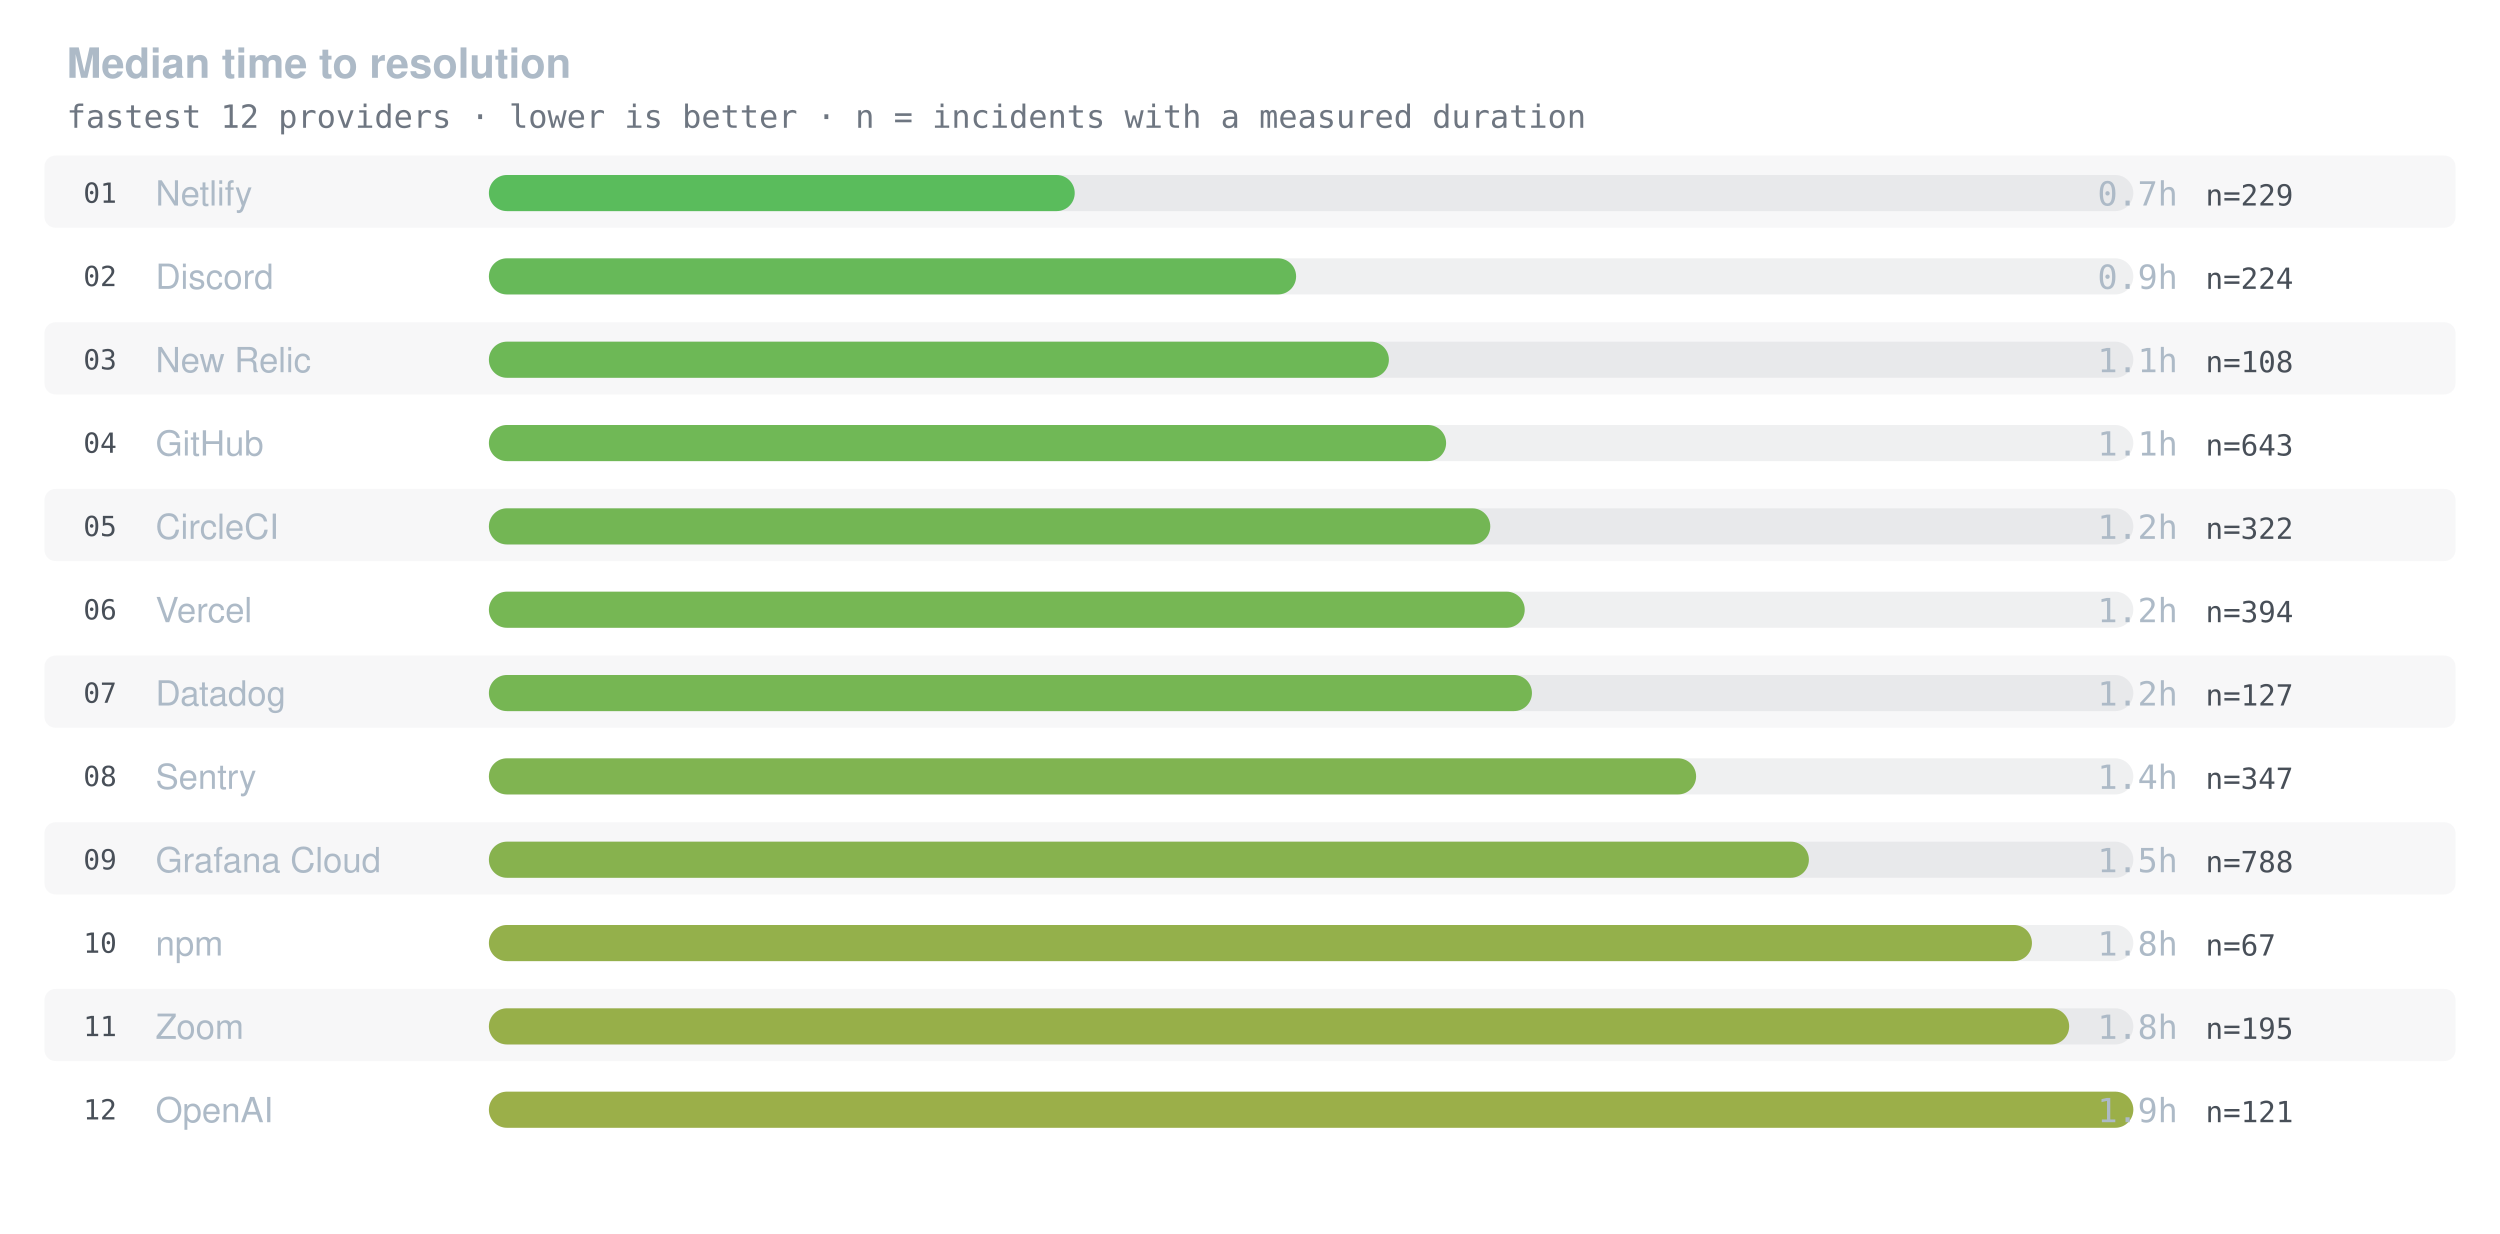
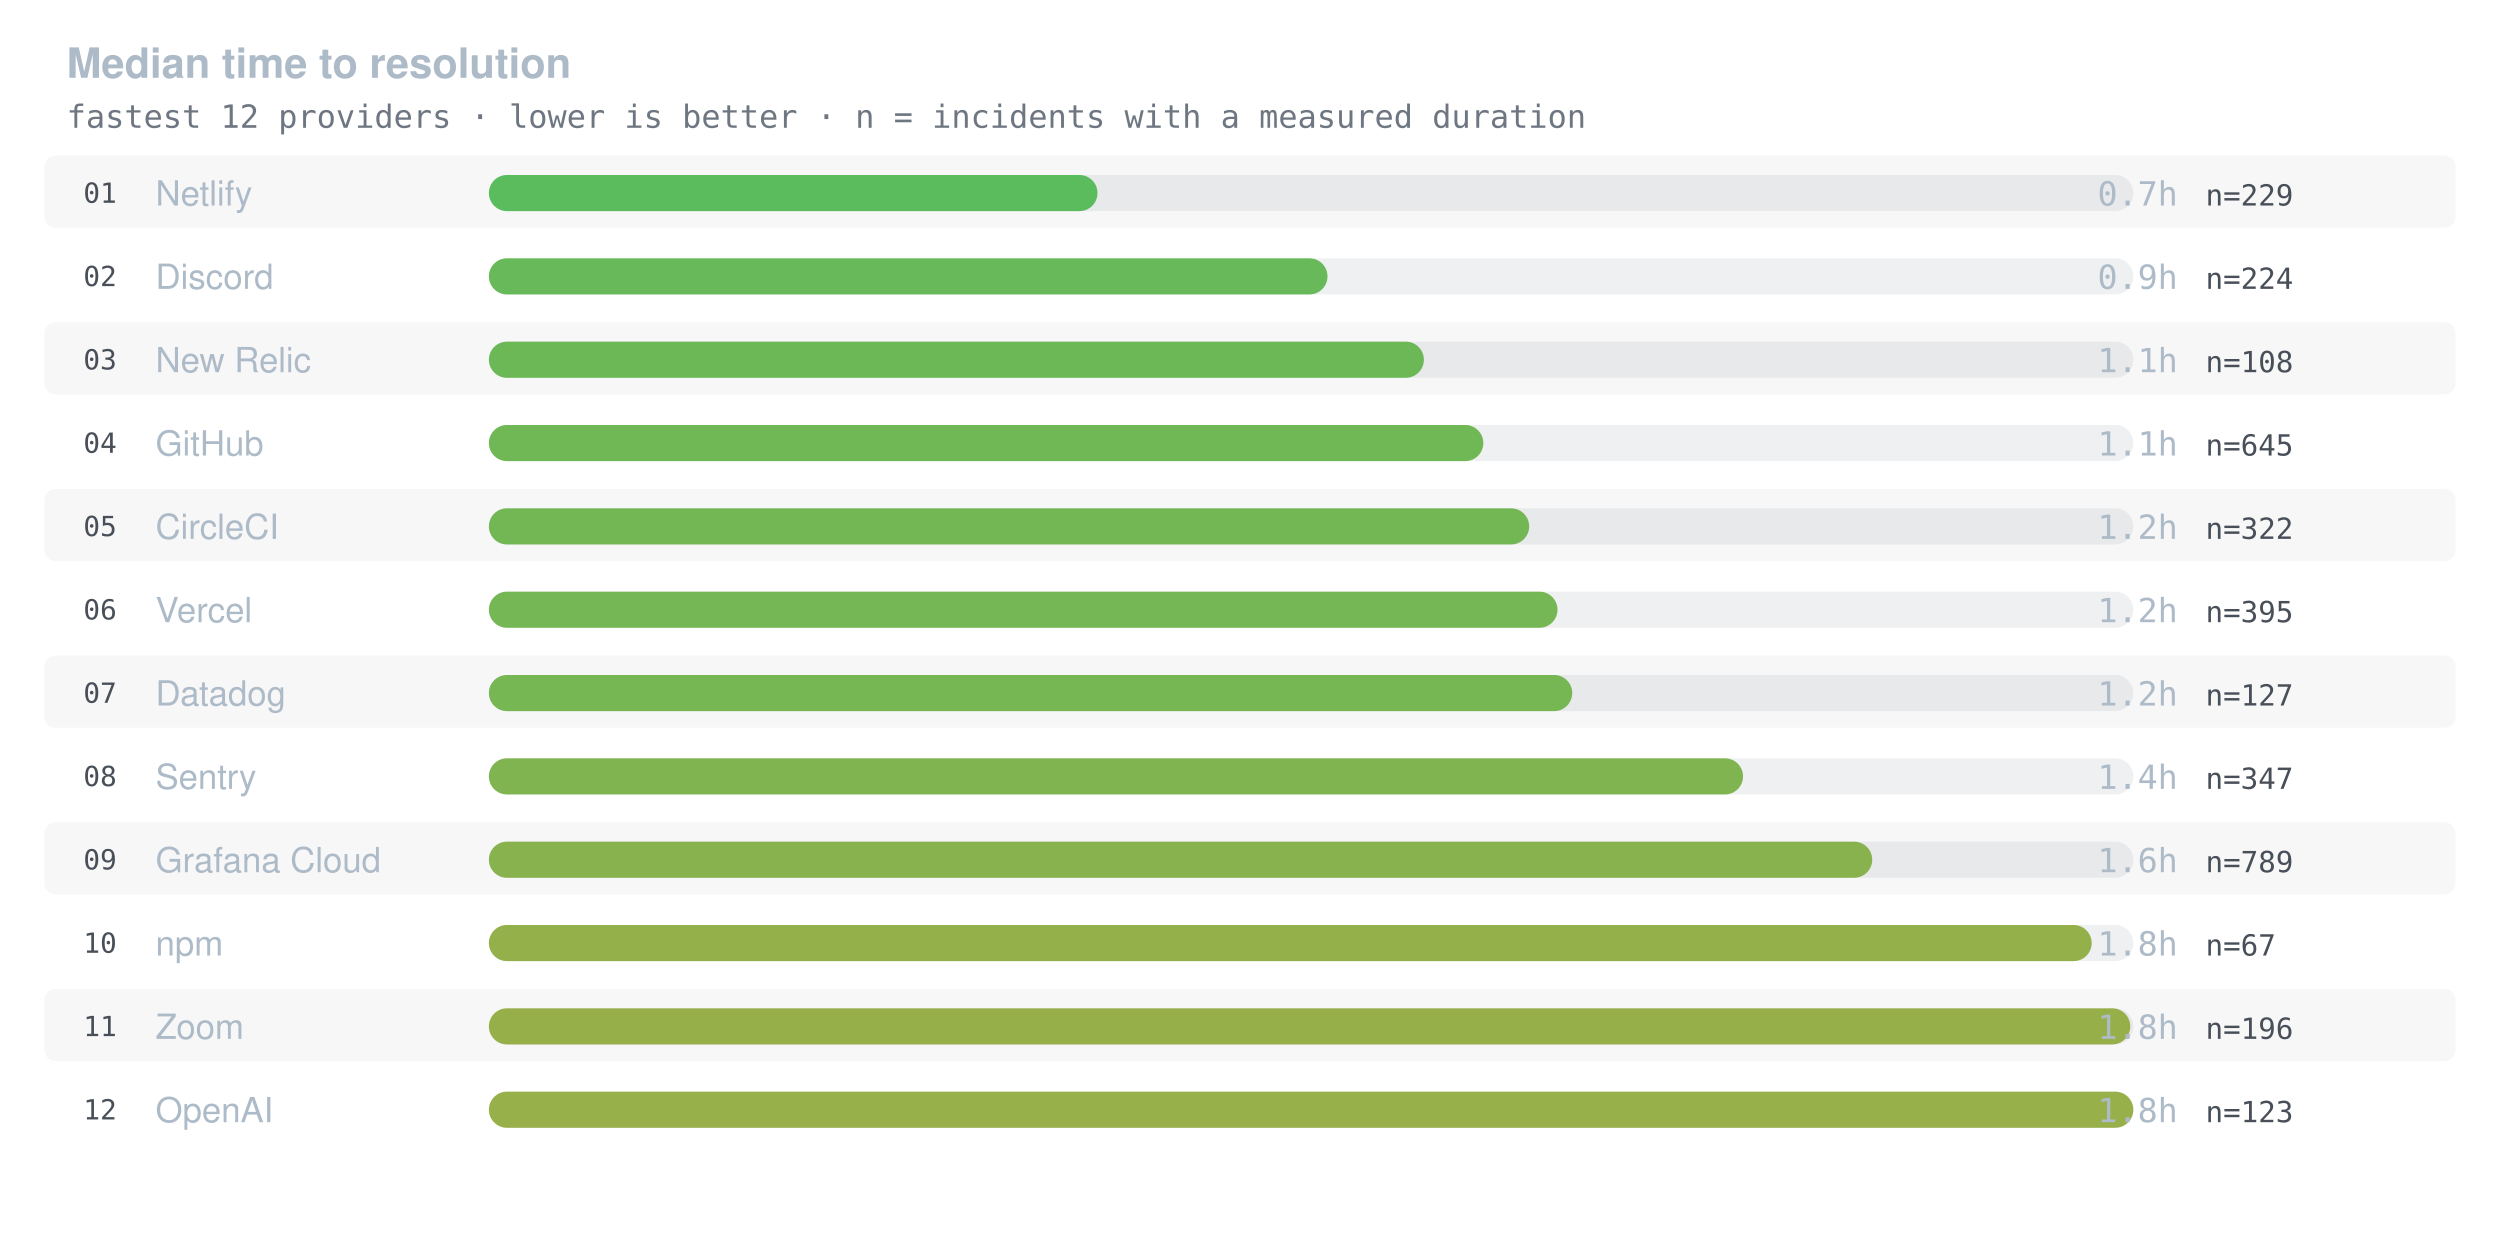
<svg xmlns="http://www.w3.org/2000/svg" viewBox="0 0 900 444" width="900" height="444" role="img">
  <text x="24" y="28" fill="#adbac7" font-size="15" font-family="-apple-system,BlinkMacSystemFont,Segoe UI,Helvetica,Arial,sans-serif" font-weight="600">Median time to resolution</text>
  <text x="24" y="46" fill="#6e7681" font-size="11.5" font-family="ui-monospace,SFMono-Regular,Menlo,Consolas,monospace">fastest 12 providers · lower is better · n = incidents with a measured duration</text>
  <rect x="16" y="56" width="868" height="26" rx="4" fill="#6e7681" opacity="0.055" />
  <text x="30" y="73" fill="#484f58" font-size="10" font-family="ui-monospace,SFMono-Regular,Menlo,Consolas,monospace">01</text>
  <text x="56" y="74" fill="#adbac7" font-size="12.5" font-family="-apple-system,BlinkMacSystemFont,Segoe UI,Helvetica,Arial,sans-serif">Netlify</text>
  <rect x="176" y="63" width="592" height="13" rx="6.5" fill="#6e7681" opacity="0.11" />
-   <rect x="176" y="63" width="210.9" height="13" rx="6.5" fill="#4ab74d" opacity="0.9" />
+   <rect x="176" y="63" width="219.1" height="13" rx="6.5" fill="#4ab74d" opacity="0.9" />
  <text x="784" y="74" fill="#adbac7" font-size="12" font-family="ui-monospace,SFMono-Regular,Menlo,Consolas,monospace" text-anchor="end">0.7h</text>
  <text x="794" y="74" fill="#484f58" font-size="10.5" font-family="ui-monospace,SFMono-Regular,Menlo,Consolas,monospace">n=229</text>
  <text x="30" y="103" fill="#484f58" font-size="10" font-family="ui-monospace,SFMono-Regular,Menlo,Consolas,monospace">02</text>
  <text x="56" y="104" fill="#adbac7" font-size="12.5" font-family="-apple-system,BlinkMacSystemFont,Segoe UI,Helvetica,Arial,sans-serif">Discord</text>
  <rect x="176" y="93" width="592" height="13" rx="6.5" fill="#6e7681" opacity="0.11" />
-   <rect x="176" y="93" width="290.6" height="13" rx="6.5" fill="#59b348" opacity="0.9" />
+   <rect x="176" y="93" width="301.9" height="13" rx="6.5" fill="#59b348" opacity="0.9" />
  <text x="784" y="104" fill="#adbac7" font-size="12" font-family="ui-monospace,SFMono-Regular,Menlo,Consolas,monospace" text-anchor="end">0.9h</text>
  <text x="794" y="104" fill="#484f58" font-size="10.5" font-family="ui-monospace,SFMono-Regular,Menlo,Consolas,monospace">n=224</text>
  <rect x="16" y="116" width="868" height="26" rx="4" fill="#6e7681" opacity="0.055" />
  <text x="30" y="133" fill="#484f58" font-size="10" font-family="ui-monospace,SFMono-Regular,Menlo,Consolas,monospace">03</text>
  <text x="56" y="134" fill="#adbac7" font-size="12.5" font-family="-apple-system,BlinkMacSystemFont,Segoe UI,Helvetica,Arial,sans-serif">New Relic</text>
  <rect x="176" y="123" width="592" height="13" rx="6.5" fill="#6e7681" opacity="0.11" />
-   <rect x="176" y="123" width="324.0" height="13" rx="6.5" fill="#5fb246" opacity="0.9" />
+   <rect x="176" y="123" width="336.6" height="13" rx="6.5" fill="#5fb246" opacity="0.9" />
  <text x="784" y="134" fill="#adbac7" font-size="12" font-family="ui-monospace,SFMono-Regular,Menlo,Consolas,monospace" text-anchor="end">1.1h</text>
  <text x="794" y="134" fill="#484f58" font-size="10.5" font-family="ui-monospace,SFMono-Regular,Menlo,Consolas,monospace">n=108</text>
  <text x="30" y="163" fill="#484f58" font-size="10" font-family="ui-monospace,SFMono-Regular,Menlo,Consolas,monospace">04</text>
  <text x="56" y="164" fill="#adbac7" font-size="12.5" font-family="-apple-system,BlinkMacSystemFont,Segoe UI,Helvetica,Arial,sans-serif">GitHub</text>
  <rect x="176" y="153" width="592" height="13" rx="6.5" fill="#6e7681" opacity="0.11" />
-   <rect x="176" y="153" width="344.6" height="13" rx="6.5" fill="#63b145" opacity="0.9" />
+   <rect x="176" y="153" width="358.0" height="13" rx="6.5" fill="#63b145" opacity="0.9" />
  <text x="784" y="164" fill="#adbac7" font-size="12" font-family="ui-monospace,SFMono-Regular,Menlo,Consolas,monospace" text-anchor="end">1.1h</text>
-   <text x="794" y="164" fill="#484f58" font-size="10.5" font-family="ui-monospace,SFMono-Regular,Menlo,Consolas,monospace">n=643</text>
+   <text x="794" y="164" fill="#484f58" font-size="10.5" font-family="ui-monospace,SFMono-Regular,Menlo,Consolas,monospace">n=645</text>
  <rect x="16" y="176" width="868" height="26" rx="4" fill="#6e7681" opacity="0.055" />
  <text x="30" y="193" fill="#484f58" font-size="10" font-family="ui-monospace,SFMono-Regular,Menlo,Consolas,monospace">05</text>
  <text x="56" y="194" fill="#adbac7" font-size="12.5" font-family="-apple-system,BlinkMacSystemFont,Segoe UI,Helvetica,Arial,sans-serif">CircleCI</text>
  <rect x="176" y="183" width="592" height="13" rx="6.5" fill="#6e7681" opacity="0.11" />
-   <rect x="176" y="183" width="360.5" height="13" rx="6.5" fill="#66b044" opacity="0.9" />
+   <rect x="176" y="183" width="374.5" height="13" rx="6.5" fill="#66b044" opacity="0.9" />
  <text x="784" y="194" fill="#adbac7" font-size="12" font-family="ui-monospace,SFMono-Regular,Menlo,Consolas,monospace" text-anchor="end">1.2h</text>
  <text x="794" y="194" fill="#484f58" font-size="10.5" font-family="ui-monospace,SFMono-Regular,Menlo,Consolas,monospace">n=322</text>
  <text x="30" y="223" fill="#484f58" font-size="10" font-family="ui-monospace,SFMono-Regular,Menlo,Consolas,monospace">06</text>
  <text x="56" y="224" fill="#adbac7" font-size="12.5" font-family="-apple-system,BlinkMacSystemFont,Segoe UI,Helvetica,Arial,sans-serif">Vercel</text>
  <rect x="176" y="213" width="592" height="13" rx="6.5" fill="#6e7681" opacity="0.11" />
-   <rect x="176" y="213" width="372.9" height="13" rx="6.5" fill="#69b043" opacity="0.9" />
+   <rect x="176" y="213" width="384.7" height="13" rx="6.5" fill="#68b043" opacity="0.9" />
  <text x="784" y="224" fill="#adbac7" font-size="12" font-family="ui-monospace,SFMono-Regular,Menlo,Consolas,monospace" text-anchor="end">1.2h</text>
-   <text x="794" y="224" fill="#484f58" font-size="10.5" font-family="ui-monospace,SFMono-Regular,Menlo,Consolas,monospace">n=394</text>
+   <text x="794" y="224" fill="#484f58" font-size="10.5" font-family="ui-monospace,SFMono-Regular,Menlo,Consolas,monospace">n=395</text>
  <rect x="16" y="236" width="868" height="26" rx="4" fill="#6e7681" opacity="0.055" />
  <text x="30" y="253" fill="#484f58" font-size="10" font-family="ui-monospace,SFMono-Regular,Menlo,Consolas,monospace">07</text>
  <text x="56" y="254" fill="#adbac7" font-size="12.5" font-family="-apple-system,BlinkMacSystemFont,Segoe UI,Helvetica,Arial,sans-serif">Datadog</text>
  <rect x="176" y="243" width="592" height="13" rx="6.5" fill="#6e7681" opacity="0.11" />
-   <rect x="176" y="243" width="375.5" height="13" rx="6.5" fill="#69b043" opacity="0.9" />
+   <rect x="176" y="243" width="390.0" height="13" rx="6.5" fill="#69b043" opacity="0.9" />
  <text x="784" y="254" fill="#adbac7" font-size="12" font-family="ui-monospace,SFMono-Regular,Menlo,Consolas,monospace" text-anchor="end">1.2h</text>
  <text x="794" y="254" fill="#484f58" font-size="10.5" font-family="ui-monospace,SFMono-Regular,Menlo,Consolas,monospace">n=127</text>
  <text x="30" y="283" fill="#484f58" font-size="10" font-family="ui-monospace,SFMono-Regular,Menlo,Consolas,monospace">08</text>
  <text x="56" y="284" fill="#adbac7" font-size="12.5" font-family="-apple-system,BlinkMacSystemFont,Segoe UI,Helvetica,Arial,sans-serif">Sentry</text>
  <rect x="176" y="273" width="592" height="13" rx="6.5" fill="#6e7681" opacity="0.11" />
-   <rect x="176" y="273" width="434.6" height="13" rx="6.5" fill="#74ad3f" opacity="0.9" />
+   <rect x="176" y="273" width="451.5" height="13" rx="6.5" fill="#74ad3f" opacity="0.9" />
  <text x="784" y="284" fill="#adbac7" font-size="12" font-family="ui-monospace,SFMono-Regular,Menlo,Consolas,monospace" text-anchor="end">1.4h</text>
  <text x="794" y="284" fill="#484f58" font-size="10.5" font-family="ui-monospace,SFMono-Regular,Menlo,Consolas,monospace">n=347</text>
  <rect x="16" y="296" width="868" height="26" rx="4" fill="#6e7681" opacity="0.055" />
  <text x="30" y="313" fill="#484f58" font-size="10" font-family="ui-monospace,SFMono-Regular,Menlo,Consolas,monospace">09</text>
  <text x="56" y="314" fill="#adbac7" font-size="12.5" font-family="-apple-system,BlinkMacSystemFont,Segoe UI,Helvetica,Arial,sans-serif">Grafana Cloud</text>
  <rect x="176" y="303" width="592" height="13" rx="6.5" fill="#6e7681" opacity="0.11" />
-   <rect x="176" y="303" width="475.2" height="13" rx="6.5" fill="#7cac3d" opacity="0.9" />
-   <text x="784" y="314" fill="#adbac7" font-size="12" font-family="ui-monospace,SFMono-Regular,Menlo,Consolas,monospace" text-anchor="end">1.5h</text>
-   <text x="794" y="314" fill="#484f58" font-size="10.5" font-family="ui-monospace,SFMono-Regular,Menlo,Consolas,monospace">n=788</text>
+   <rect x="176" y="303" width="498.0" height="13" rx="6.5" fill="#7dac3d" opacity="0.9" />
+   <text x="784" y="314" fill="#adbac7" font-size="12" font-family="ui-monospace,SFMono-Regular,Menlo,Consolas,monospace" text-anchor="end">1.6h</text>
+   <text x="794" y="314" fill="#484f58" font-size="10.5" font-family="ui-monospace,SFMono-Regular,Menlo,Consolas,monospace">n=789</text>
  <text x="30" y="343" fill="#484f58" font-size="10" font-family="ui-monospace,SFMono-Regular,Menlo,Consolas,monospace">10</text>
  <text x="56" y="344" fill="#adbac7" font-size="12.5" font-family="-apple-system,BlinkMacSystemFont,Segoe UI,Helvetica,Arial,sans-serif">npm</text>
  <rect x="176" y="333" width="592" height="13" rx="6.5" fill="#6e7681" opacity="0.11" />
-   <rect x="176" y="333" width="555.5" height="13" rx="6.5" fill="#8ba838" opacity="0.9" />
+   <rect x="176" y="333" width="577.0" height="13" rx="6.5" fill="#8ba838" opacity="0.9" />
  <text x="784" y="344" fill="#adbac7" font-size="12" font-family="ui-monospace,SFMono-Regular,Menlo,Consolas,monospace" text-anchor="end">1.8h</text>
  <text x="794" y="344" fill="#484f58" font-size="10.5" font-family="ui-monospace,SFMono-Regular,Menlo,Consolas,monospace">n=67</text>
  <rect x="16" y="356" width="868" height="26" rx="4" fill="#6e7681" opacity="0.055" />
  <text x="30" y="373" fill="#484f58" font-size="10" font-family="ui-monospace,SFMono-Regular,Menlo,Consolas,monospace">11</text>
  <text x="56" y="374" fill="#adbac7" font-size="12.5" font-family="-apple-system,BlinkMacSystemFont,Segoe UI,Helvetica,Arial,sans-serif">Zoom</text>
  <rect x="176" y="363" width="592" height="13" rx="6.5" fill="#6e7681" opacity="0.11" />
-   <rect x="176" y="363" width="568.9" height="13" rx="6.5" fill="#8ea837" opacity="0.9" />
+   <rect x="176" y="363" width="590.9" height="13" rx="6.5" fill="#8ea837" opacity="0.9" />
  <text x="784" y="374" fill="#adbac7" font-size="12" font-family="ui-monospace,SFMono-Regular,Menlo,Consolas,monospace" text-anchor="end">1.8h</text>
-   <text x="794" y="374" fill="#484f58" font-size="10.5" font-family="ui-monospace,SFMono-Regular,Menlo,Consolas,monospace">n=195</text>
+   <text x="794" y="374" fill="#484f58" font-size="10.5" font-family="ui-monospace,SFMono-Regular,Menlo,Consolas,monospace">n=196</text>
  <text x="30" y="403" fill="#484f58" font-size="10" font-family="ui-monospace,SFMono-Regular,Menlo,Consolas,monospace">12</text>
  <text x="56" y="404" fill="#adbac7" font-size="12.5" font-family="-apple-system,BlinkMacSystemFont,Segoe UI,Helvetica,Arial,sans-serif">OpenAI</text>
  <rect x="176" y="393" width="592" height="13" rx="6.5" fill="#6e7681" opacity="0.11" />
-   <rect x="176" y="393" width="592.0" height="13" rx="6.5" fill="#92a736" opacity="0.9" />
-   <text x="784" y="404" fill="#adbac7" font-size="12" font-family="ui-monospace,SFMono-Regular,Menlo,Consolas,monospace" text-anchor="end">1.9h</text>
-   <text x="794" y="404" fill="#484f58" font-size="10.5" font-family="ui-monospace,SFMono-Regular,Menlo,Consolas,monospace">n=121</text>
+   <rect x="176" y="393" width="592.0" height="13" rx="6.5" fill="#8ea837" opacity="0.9" />
+   <text x="784" y="404" fill="#adbac7" font-size="12" font-family="ui-monospace,SFMono-Regular,Menlo,Consolas,monospace" text-anchor="end">1.8h</text>
+   <text x="794" y="404" fill="#484f58" font-size="10.5" font-family="ui-monospace,SFMono-Regular,Menlo,Consolas,monospace">n=123</text>
</svg>
